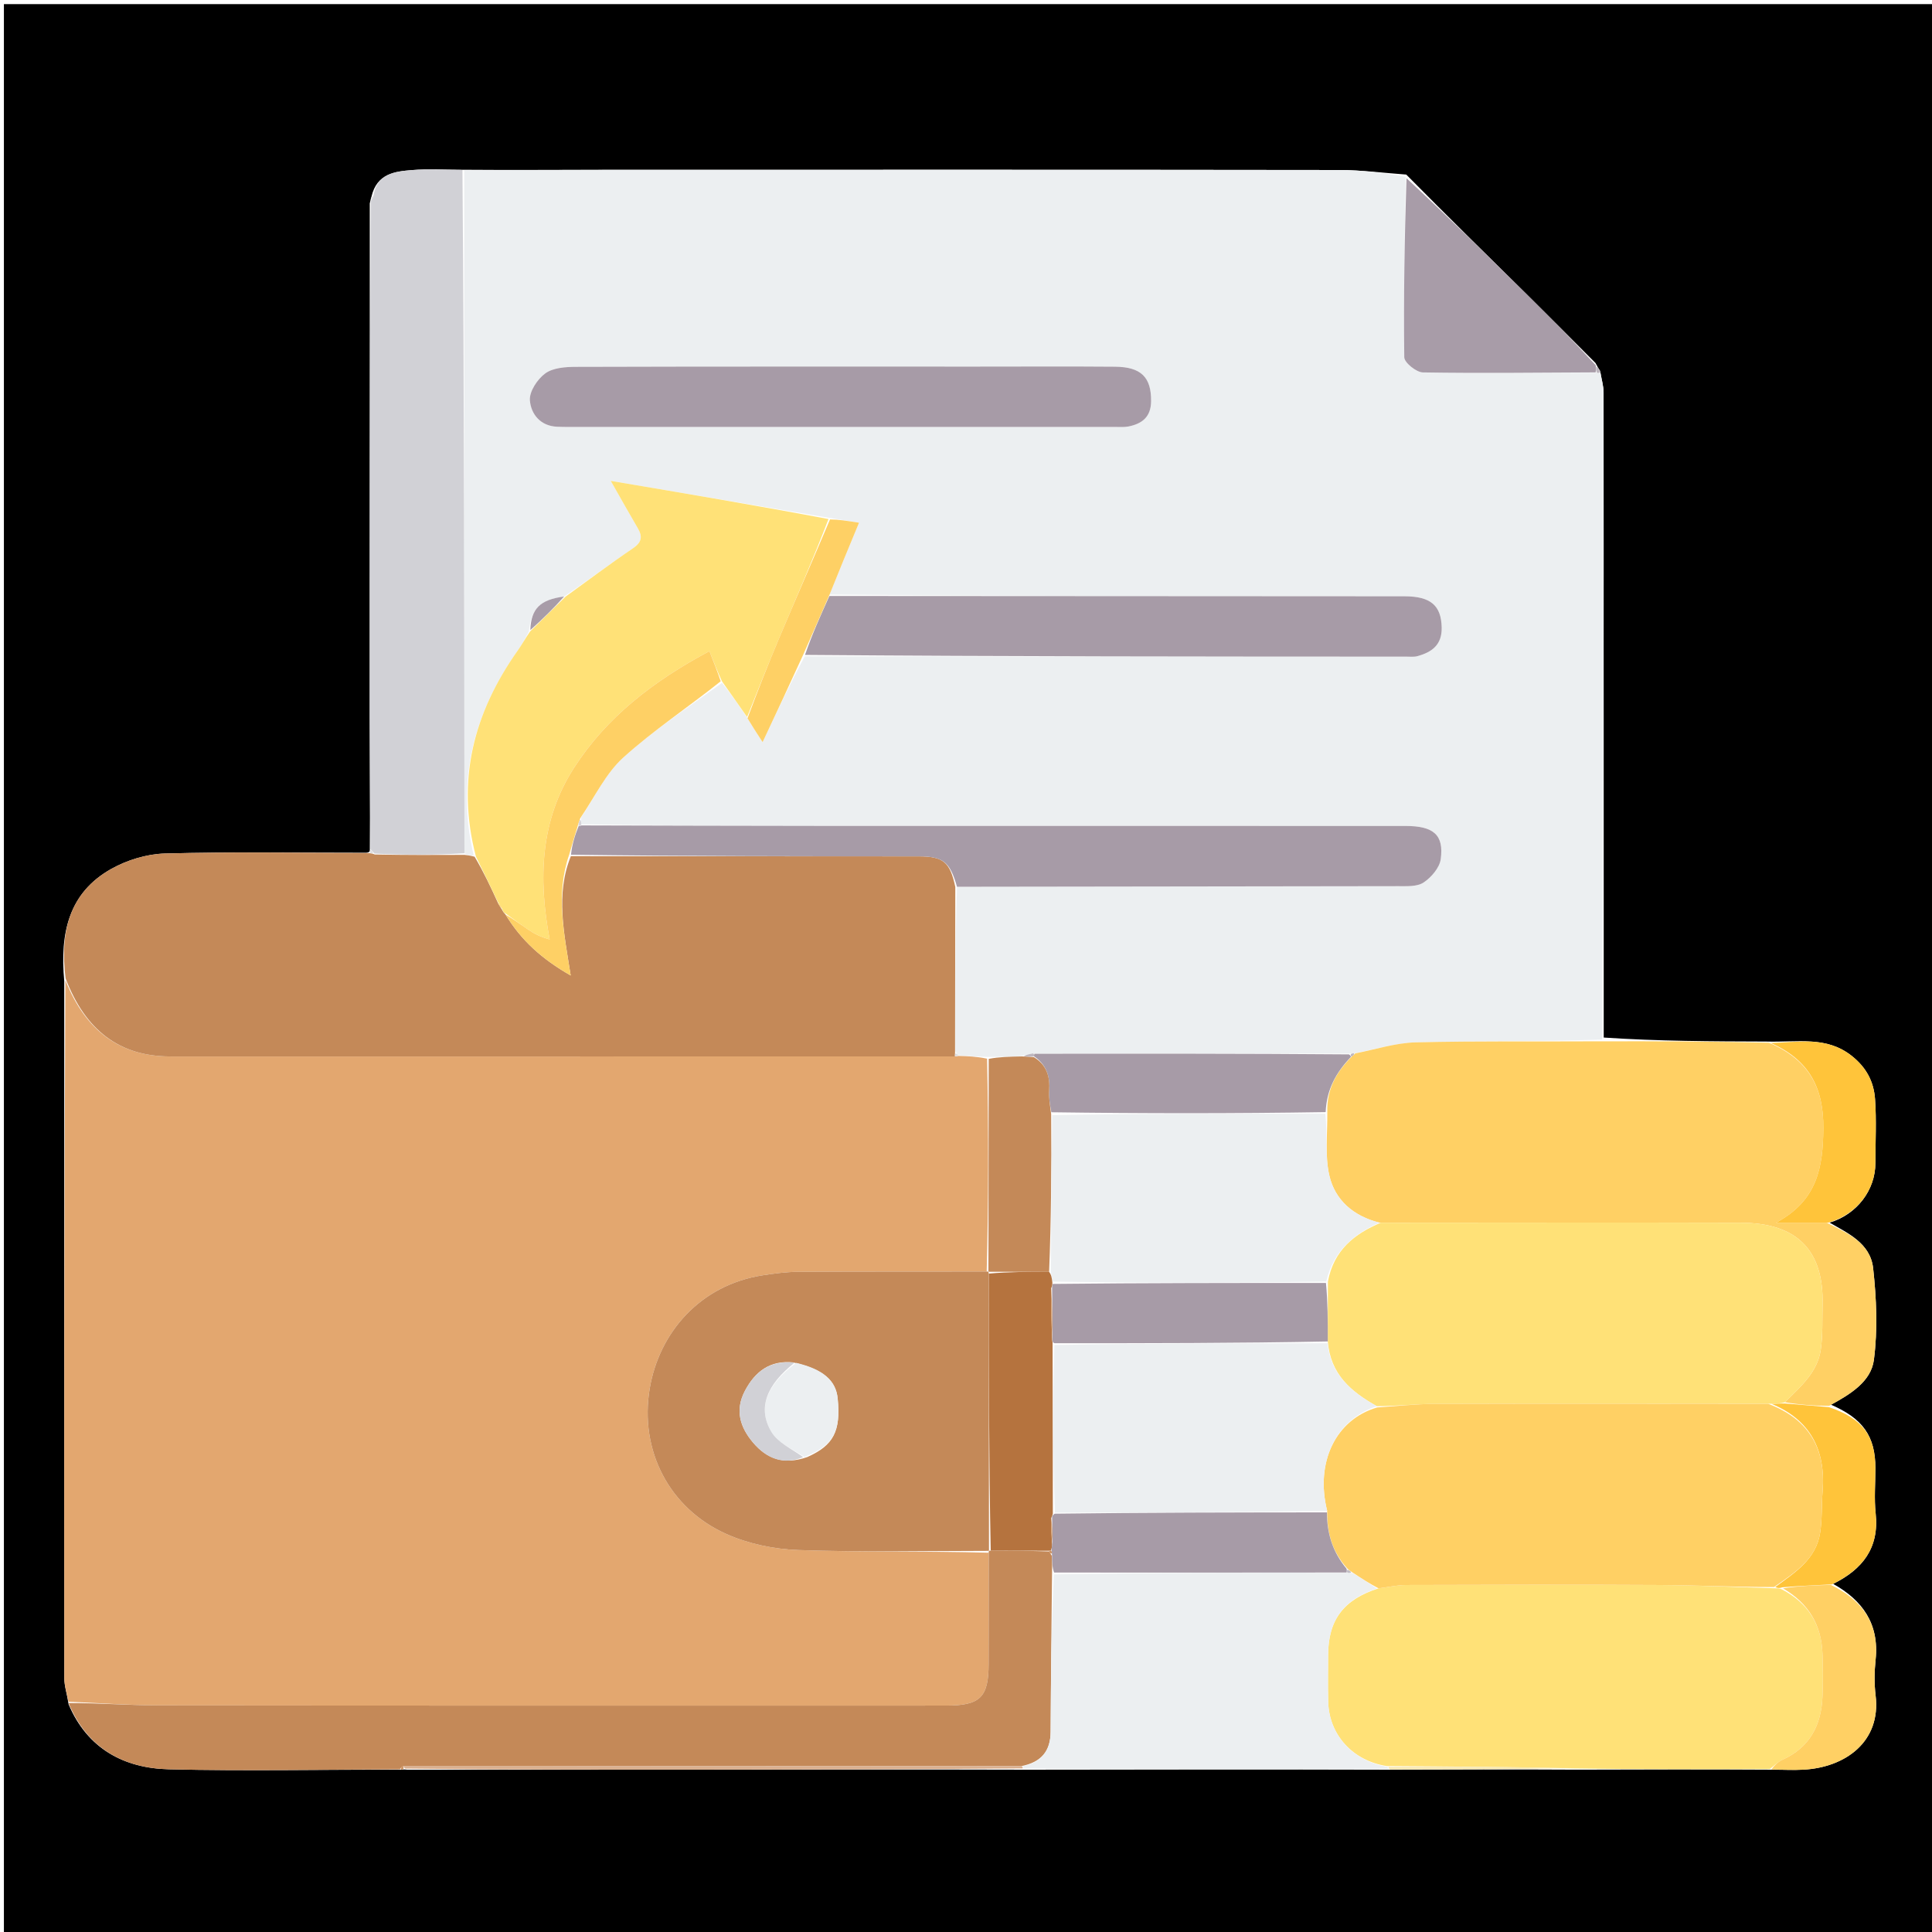
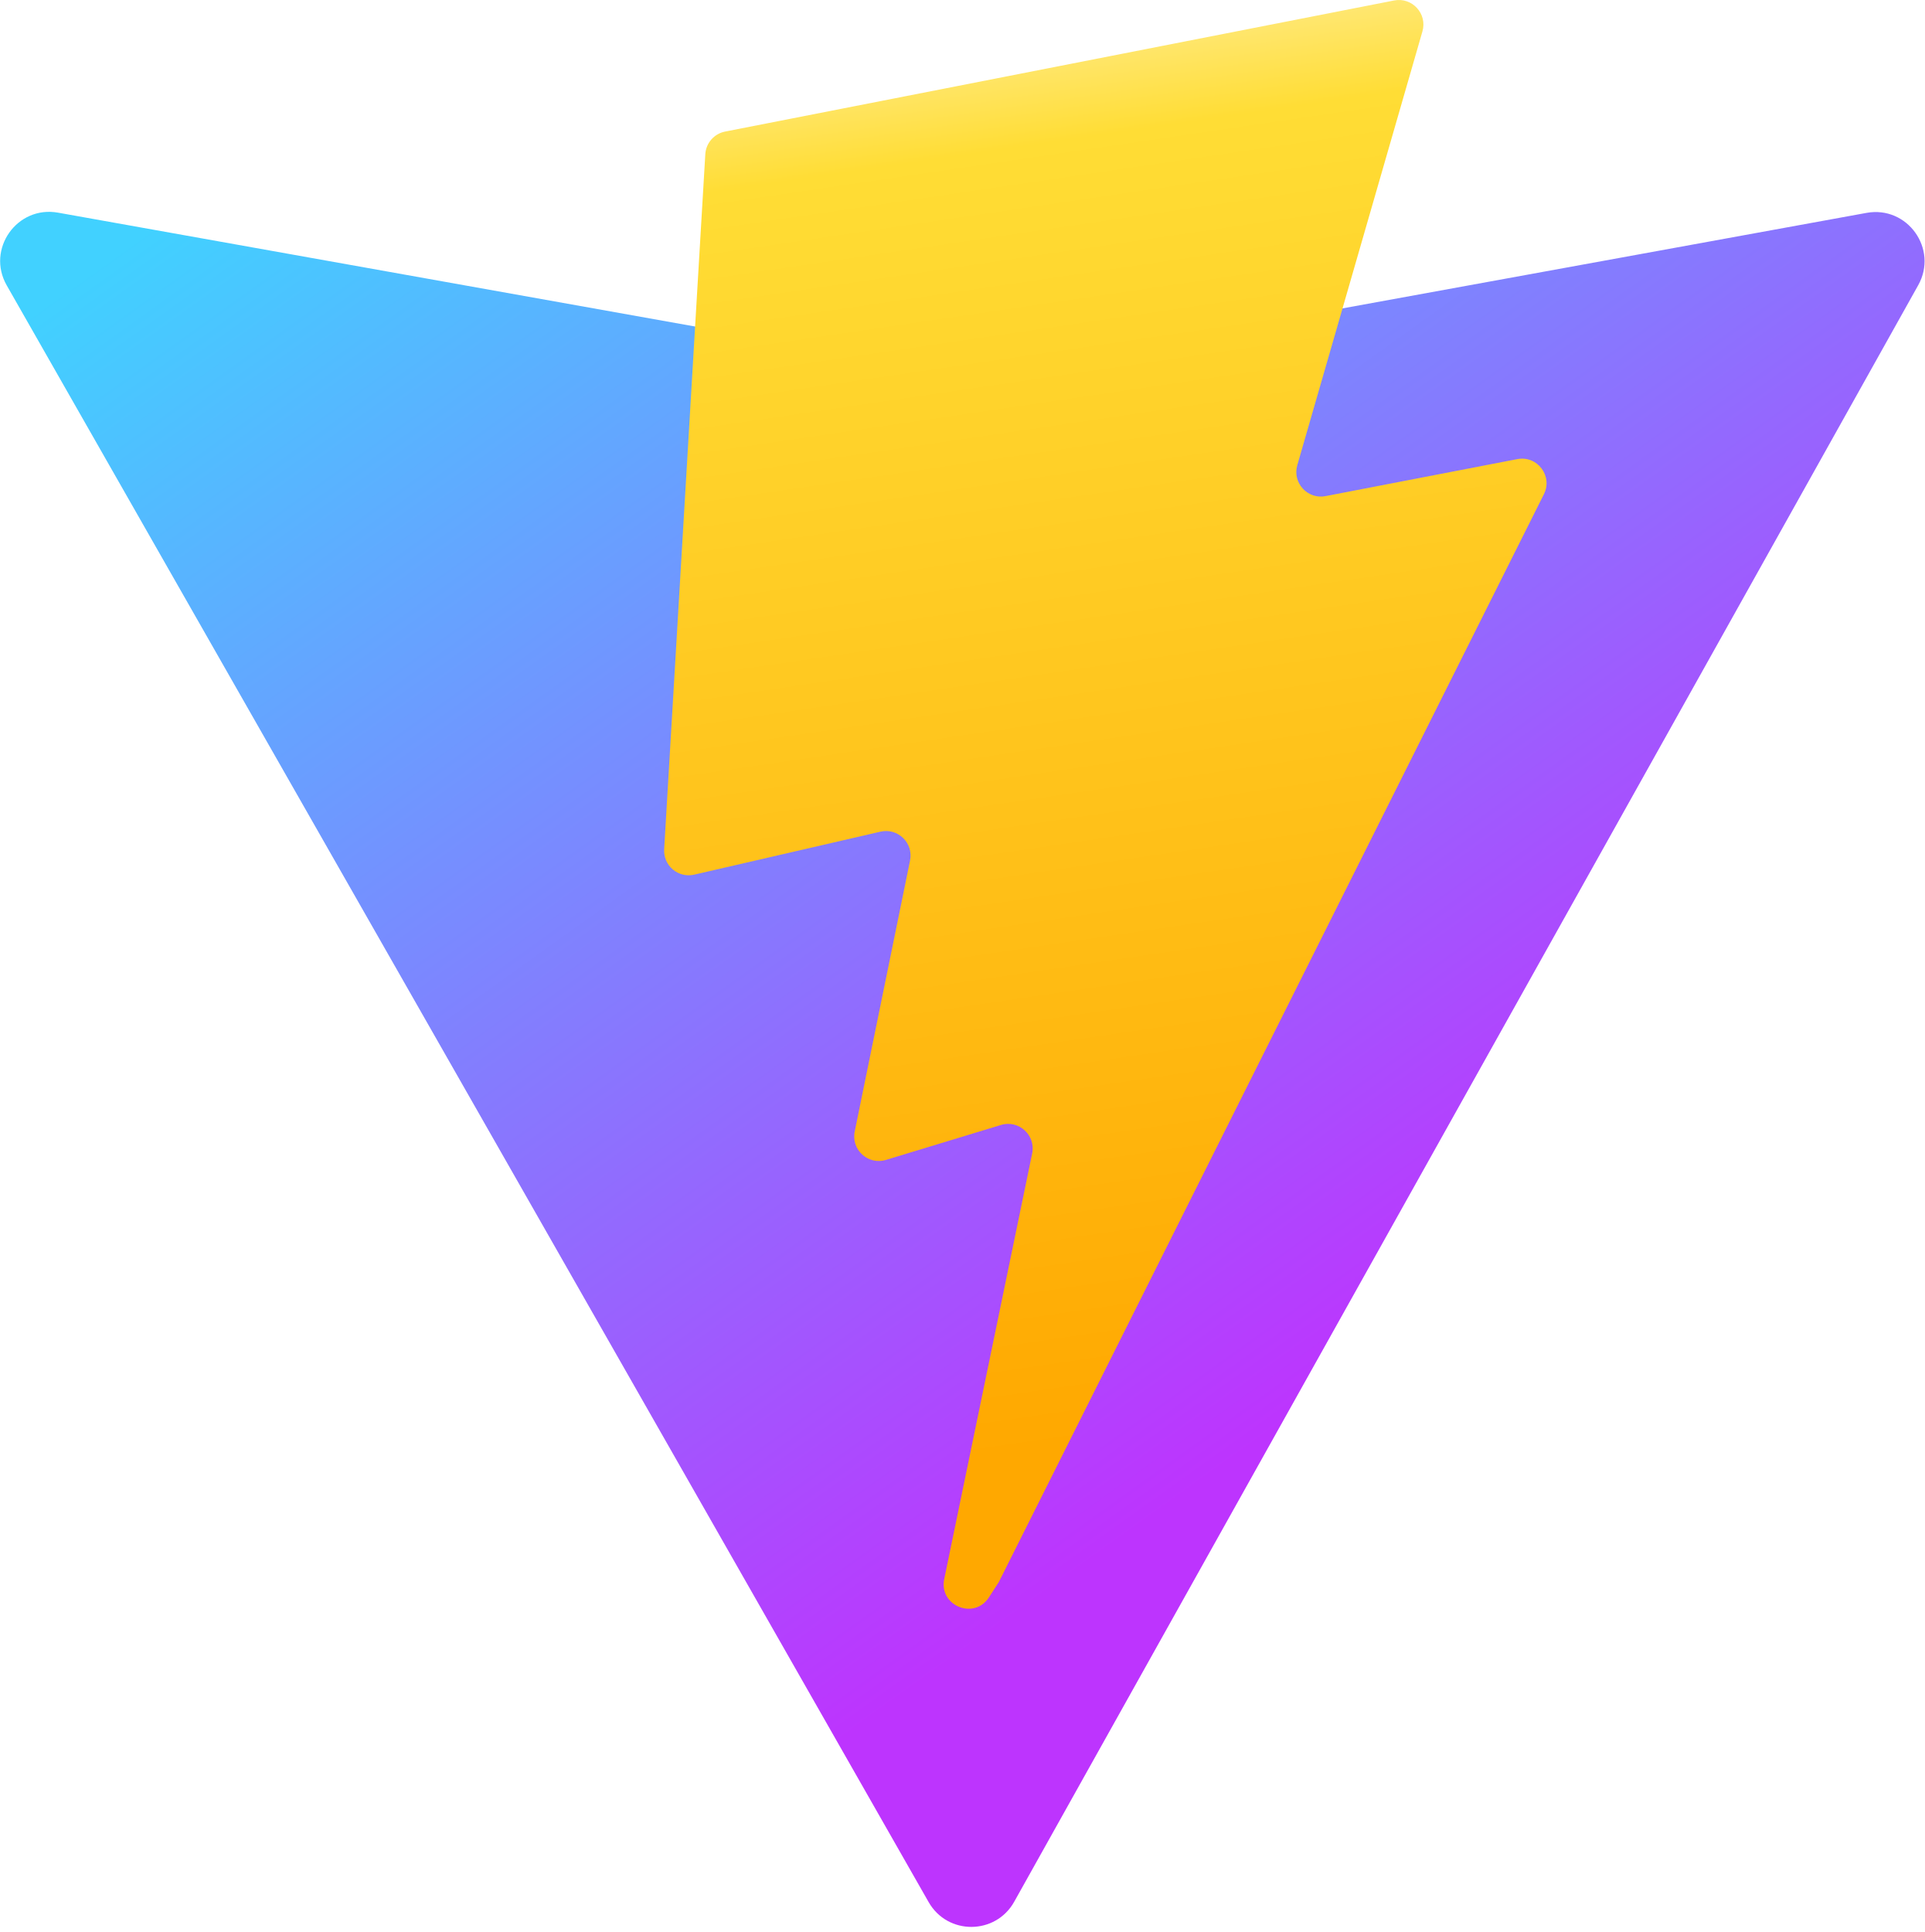
- <svg xmlns="http://www.w3.org/2000/svg" version="1.1" id="Layer_1" x="0px" y="0px" width="100%" viewBox="0 0 512 512" enable-background="new 0 0 512 512" xml:space="preserve">
-   <path fill="#000000" opacity="1" stroke="none" d=" M291,513   C194.024,513 97.547,513 1.035,513   C1.035,342.399 1.035,171.797 1.035,1.098   C171.56,1.098 342.12,1.098 512.84,1.098   C512.84,171.667 512.84,342.333 512.84,513   C439.13,513 365.315,513 291,513  M107.899,468.992   C133.009,468.994 158.118,469.016 183.227,468.994   C212.49,468.967 241.753,468.901 271.943,468.991   C303.975,468.942 336.008,468.893 368.958,468.992   C384.935,468.939 400.911,468.885 417.829,468.983   C434.882,468.933 451.936,468.883 469.904,468.991   C472.563,468.997 475.229,469.128 477.88,468.987   C489.092,468.392 498.526,461.527 497.056,449.329   C496.681,446.216 496.722,442.99 497.052,439.867   C498.072,430.198 493.469,424.039 485.813,419.743   C493.551,415.925 498.053,410.273 497.07,401.071   C496.648,397.123 496.999,393.092 496.999,389.098   C497,380.503 493.605,375.896 485.234,372.264   C490.334,369.495 495.859,366.161 496.607,360.344   C497.63,352.39 497.286,344.117 496.404,336.106   C495.663,329.383 489.549,326.735 484.858,324.014   C492.062,321.87 497,315.438 497,308.199   C497,302.554 497.307,296.888 496.907,291.272   C496.583,286.721 494.661,282.931 490.738,279.826   C483.994,274.487 476.44,276.259 468.099,276.02   C453.745,275.975 439.391,275.93 425.003,274.962   C425.002,217.973 425.008,160.985 424.965,103.996   C424.963,102.299 424.438,100.601 424.045,98.269   C423.715,97.781 423.385,97.294 422.816,96.192   C416.842,90.223 410.895,84.228 404.889,78.291   C394.308,67.833 383.691,57.411 372.674,46.263   C366.782,45.842 360.889,45.062 354.996,45.054   C290.334,44.966 225.671,44.992 161.009,45.005   C148.346,45.007 135.682,45.084 122.091,44.981   C117.77,44.988 113.426,44.721 109.133,45.076   C104.641,45.446 99.904,45.98 98.458,52.056   C98.357,52.361 98.255,52.667 97.991,53.9   C97.985,99.303 97.967,144.705 97.982,190.108   C97.986,201.745 98.091,213.382 98.005,225.481   C98.005,225.481 97.908,225.954 96.983,225.993   C79.225,225.995 61.459,225.712 43.714,226.188   C38.907,226.317 33.694,227.908 29.48,230.274   C18.291,236.555 15.836,247.131 17.026,259.984   C17.017,321.576 16.998,383.169 17.048,444.762   C17.05,446.832 17.761,448.901 18.185,451.675   C23.166,463.415 32.839,468.601 44.786,468.885   C65.185,469.371 85.605,468.935 106.493,468.995   C106.493,468.995 106.965,468.866 107.899,468.992  z" />
-   <path fill="#ECEFF1" opacity="1" stroke="none" d=" M123.019,45.127   C135.682,45.084 148.346,45.007 161.009,45.005   C225.671,44.992 290.334,44.966 354.996,45.054   C360.889,45.062 366.782,45.842 372.526,46.863   C372.225,63.202 371.939,78.943 372.146,94.677   C372.165,96.099 375.334,98.664 377.074,98.693   C392.337,98.949 407.607,98.75 423.191,98.766   C423.724,98.867 423.941,98.885 424.157,98.904   C424.438,100.601 424.963,102.299 424.965,103.996   C425.008,160.985 425.002,217.973 424.555,275.496   C407.778,276.055 391.442,275.835 375.121,276.242   C369.778,276.375 364.476,278.138 358.837,279.137   C358.311,279.163 358.104,279.206 357.437,279.211   C329.352,279.198 301.728,279.225 273.767,279.168   C272.606,279.342 271.782,279.599 270.515,279.911   C267.394,280.03 264.717,280.094 261.595,280.102   C258.764,279.973 256.378,279.9 253.899,279.663   C253.659,279.285 253.468,279.124 253.179,278.547   C253.138,263.737 253.151,249.394 253.617,235.003   C292.878,234.93 331.685,234.918 370.492,234.843   C372.789,234.838 375.542,235.015 377.263,233.873   C379.307,232.516 381.5,229.961 381.808,227.679   C382.681,221.224 379.895,218.889 372.459,218.887   C320.659,218.872 268.86,218.891 217.06,218.872   C196.075,218.864 175.09,218.786 154.075,218.456   C154.004,217.789 153.963,217.407 153.983,216.672   C157.699,211.062 160.56,204.925 165.188,200.746   C173.213,193.5 182.331,187.467 191.345,180.967   C193.794,184.013 195.89,187.017 198.093,190.351   C199.376,192.487 200.552,194.294 202.099,196.671   C205.959,188.445 209.378,181.158 213.276,173.922   C266.721,173.988 319.687,174.002 372.652,174.012   C373.651,174.012 374.701,174.141 375.638,173.884   C379.472,172.832 382.162,170.891 382.061,166.288   C381.934,160.501 379.205,158.029 372.193,158.024   C321.393,157.986 270.593,157.966 219.848,157.57   C222.408,151.164 224.912,145.128 227.651,138.529   C224.518,138.028 222.277,137.67 219.622,137.215   C200.456,133.952 181.703,130.787 161.853,127.437   C164.739,132.5 166.833,136.262 169.015,139.972   C170.354,142.25 170.053,143.743 167.703,145.334   C161.648,149.435 155.798,153.838 149.49,158.088   C143.128,158.904 140.731,161.319 140.155,167.377   C139.147,169.27 138.283,170.865 137.243,172.335   C125.565,188.827 120.814,206.753 125.535,226.756   C124.495,226.701 123.805,226.626 123.08,226.118   C123.038,165.499 123.028,105.313 123.019,45.127  M258.5,97.151   C223.179,97.151 187.858,97.115 152.537,97.22   C149.804,97.228 146.532,97.476 144.495,98.962   C142.408,100.486 140.242,103.771 140.426,106.103   C140.708,109.686 143.166,112.904 147.646,113.089   C148.644,113.13 149.644,113.148 150.643,113.148   C198.96,113.151 247.277,113.151 295.594,113.146   C296.759,113.146 297.957,113.243 299.083,113.014   C302.703,112.279 305.02,110.479 305.052,106.301   C305.1,100.027 302.469,97.238 295.487,97.18   C283.492,97.081 271.496,97.152 258.5,97.151  z" />
-   <path fill="#E3A76F" opacity="1" stroke="none" d=" M253.991,279.828   C256.378,279.9 258.764,279.973 261.582,280.558   C261.991,299.696 261.968,318.32 261.483,336.966   C244.54,336.992 228.059,336.95 211.579,337.044   C208.453,337.062 205.308,337.478 202.209,337.953   C185.461,340.523 174.67,353.246 172.189,367.932   C169.401,384.436 177.396,399.718 192.382,406.476   C198.249,409.122 205.084,410.546 211.541,410.777   C228.334,411.378 245.161,411.008 261.982,411.493   C261.992,421.615 262,431.27 261.997,440.925   C261.995,449.808 259.767,452 250.735,452   C181.319,452.002 111.903,452.035 42.488,451.956   C34.372,451.947 26.257,451.314 18.142,450.97   C17.761,448.901 17.05,446.832 17.048,444.762   C16.998,383.169 17.017,321.576 17.327,259.761   C22.667,273.138 31.761,279.966 45.121,279.969   C114.431,279.985 183.74,279.964 253.288,279.943   C253.526,279.931 253.991,279.828 253.991,279.828  z" />
-   <path fill="#C48958" opacity="1" stroke="none" d=" M253.05,279.955   C183.74,279.964 114.431,279.985 45.121,279.969   C31.761,279.966 22.667,273.138 17.387,259.3   C15.836,247.131 18.291,236.555 29.48,230.274   C33.694,227.908 38.907,226.317 43.714,226.188   C61.459,225.712 79.225,225.995 97.7,226.067   C98.595,226.174 98.773,226.206 99.308,226.446   C107.48,226.62 115.297,226.585 123.114,226.551   C123.805,226.626 124.495,226.701 125.782,227.04   C128.227,231.209 130.077,235.113 131.972,239.309   C132.353,240.055 132.689,240.509 133.109,241.189   C133.352,241.712 133.59,241.919 133.976,242.374   C138.127,249.204 143.59,254.149 151.241,258.518   C149.468,247.249 147.188,237.039 151.282,226.895   C182.327,226.918 212.891,226.921 243.455,226.944   C250.006,226.949 251.758,228.447 253.164,235.051   C253.151,249.394 253.138,263.737 253.097,278.775   C253.069,279.47 253.05,279.955 253.05,279.955  z" />
-   <path fill="#FFD064" opacity="1" stroke="none" d=" M359.155,279.155   C364.476,278.138 369.778,276.375 375.121,276.242   C391.442,275.835 407.778,276.055 424.573,275.957   C439.391,275.93 453.745,275.975 468.794,276.33   C479.413,280.862 483.315,288.263 483.204,299.096   C483.1,309.302 481.673,318.178 470.631,324.041   C476.146,324.041 480.131,324.041 484.116,324.041   C489.549,326.735 495.663,329.383 496.404,336.106   C497.286,344.117 497.63,352.39 496.607,360.344   C495.859,366.161 490.334,369.495 484.749,372.565   C480.497,372.554 476.731,372.243 473.033,371.606   C477.228,367.417 481.662,363.64 482.523,357.669   C483.089,353.748 482.895,349.714 482.994,345.73   C483.345,331.568 476.46,324.082 461.387,324.038   C429.566,323.946 397.745,324.025 365.559,324.016   C358.595,322.262 353.815,317.993 352.309,311.62   C351.072,306.379 351.814,300.67 351.752,294.741   C351.571,288.564 354.204,284.072 358.246,279.99   C358.702,279.642 358.929,279.399 359.155,279.155  z" />
-   <path fill="#FFE177" opacity="1" stroke="none" d=" M468.99,468.832   C451.936,468.883 434.882,468.933 417.043,468.656   C400.154,468.238 384.05,468.148 367.56,468.029   C358.473,466.659 352.207,459.712 351.984,451.022   C351.878,446.876 351.94,442.726 351.961,438.578   C352.008,429.338 356.002,423.917 365.324,420.928   C368.031,420.587 370.313,420.046 372.597,420.04   C395.014,419.976 417.432,419.91 439.848,420.042   C449.937,420.102 460.024,420.606 470.427,420.91   C471.165,420.913 471.587,420.914 472.197,421.195   C479.326,424.903 482.69,430.633 482.973,438.228   C483.116,442.053 483.136,445.894 482.969,449.717   C482.64,457.266 479.562,463.121 472.348,466.364   C471.109,466.921 470.103,467.996 468.99,468.832  z" />
-   <path fill="#C48958" opacity="1" stroke="none" d=" M18.163,451.323   C26.257,451.314 34.372,451.947 42.488,451.956   C111.903,452.035 181.319,452.002 250.735,452   C259.767,452 261.995,449.808 261.997,440.925   C262,431.27 261.992,421.615 262.011,411.463   C262.033,410.967 262.093,410.908 262.548,410.937   C267.993,410.966 272.981,410.965 278.054,411.153   C278.271,411.585 278.457,411.779 278.751,412.32   C278.827,414.042 278.847,415.366 278.8,417.175   C278.626,431.428 278.497,445.196 278.428,458.964   C278.402,464.005 275.987,467.011 270.618,468.049   C215.751,468.01 161.359,468.002 106.766,468.093   C106.31,468.366 106.127,468.598 106.016,468.886   C85.605,468.935 65.185,469.371 44.786,468.885   C32.839,468.601 23.166,463.415 18.163,451.323  z" />
-   <path fill="#D1D1D6" opacity="1" stroke="none" d=" M123.08,226.118   C115.297,226.585 107.48,226.62 99.243,226.201   C98.598,225.505 98.373,225.262 98.149,225.019   C98.091,213.382 97.986,201.745 97.982,190.108   C97.967,144.705 97.985,99.303 98.261,53.301   C98.735,52.463 98.88,52.191 98.965,51.888   C99.904,45.98 104.641,45.446 109.133,45.076   C113.426,44.721 117.77,44.988 122.555,45.054   C123.028,105.313 123.038,165.499 123.08,226.118  z" />
-   <path fill="#ECEFF1" opacity="1" stroke="none" d=" M271.093,468.079   C275.987,467.011 278.402,464.005 278.428,458.964   C278.497,445.196 278.626,431.428 279.278,417.228   C305.504,416.774 331.184,416.751 357.2,416.798   C357.764,416.855 357.992,416.842 358.553,416.915   C360.89,418.325 362.895,419.65 364.9,420.975   C356.002,423.917 352.008,429.338 351.961,438.578   C351.94,442.726 351.878,446.876 351.984,451.022   C352.207,459.712 358.473,466.659 367.588,468.224   C368.003,468.45 368.04,468.844 368.04,468.844   C336.008,468.893 303.975,468.942 271.485,468.727   C271.028,468.463 271.093,468.079 271.093,468.079  z" />
-   <path fill="#A89CA8" opacity="1" stroke="none" d=" M422.875,98.685   C407.607,98.75 392.337,98.949 377.074,98.693   C375.334,98.664 372.165,96.099 372.146,94.677   C371.939,78.943 372.225,63.202 372.733,47.218   C383.691,57.411 394.308,67.833 404.889,78.291   C410.895,84.228 416.842,90.223 422.908,96.813   C422.958,97.851 422.916,98.268 422.875,98.685  z" />
-   <path fill="#FFD064" opacity="1" stroke="none" d=" M469.447,468.912   C470.103,467.996 471.109,466.921 472.348,466.364   C479.562,463.121 482.64,457.266 482.969,449.717   C483.136,445.894 483.116,442.053 482.973,438.228   C482.69,430.633 479.326,424.903 472.509,420.932   C476.816,420.262 480.999,420.135 485.183,420.008   C493.469,424.039 498.072,430.198 497.052,439.867   C496.722,442.99 496.681,446.216 497.056,449.329   C498.526,461.527 489.092,468.392 477.88,468.987   C475.229,469.128 472.563,468.997 469.447,468.912  z" />
-   <path fill="#FFC43A" opacity="1" stroke="none" d=" M484.487,324.027   C480.131,324.041 476.146,324.041 470.631,324.041   C481.673,318.178 483.1,309.302 483.204,299.096   C483.315,288.263 479.413,280.862 469.259,276.402   C476.44,276.259 483.994,274.487 490.738,279.826   C494.661,282.931 496.583,286.721 496.907,291.272   C497.307,296.888 497,302.554 497,308.199   C497,315.438 492.062,321.87 484.487,324.027  z" />
-   <path fill="#FFC43A" opacity="1" stroke="none" d=" M485.498,419.876   C480.999,420.135 476.816,420.262 472.32,420.652   C471.587,420.914 471.165,420.913 470.465,420.58   C475.652,416.739 481.285,413.271 482.368,406.114   C482.911,402.527 482.721,398.835 483.008,395.202   C483.882,384.145 479.638,376.209 469.472,372.036   C470.895,371.995 471.93,371.964 472.965,371.933   C476.731,372.243 480.497,372.554 484.678,372.904   C493.605,375.896 497,380.503 496.999,389.098   C496.999,393.092 496.648,397.123 497.07,401.071   C498.053,410.273 493.551,415.925 485.498,419.876  z" />
-   <path fill="#DAB090" opacity="1" stroke="none" d=" M270.618,468.049   C271.093,468.079 271.028,468.463 271.022,468.658   C241.753,468.901 212.49,468.967 183.227,468.994   C158.118,469.016 133.009,468.994 107.428,468.711   C106.957,468.43 106.967,467.994 106.967,467.994   C161.359,468.002 215.751,468.01 270.618,468.049  z" />
-   <path fill="#F7E8B2" opacity="1" stroke="none" d=" M368.499,468.918   C368.04,468.844 368.003,468.45 367.975,468.254   C384.05,468.148 400.154,468.238 416.573,468.58   C400.911,468.885 384.935,468.939 368.499,468.918  z" />
-   <path fill="#BEB7BF" opacity="1" stroke="none" d=" M423.191,98.766   C422.916,98.268 422.958,97.851 423.027,97.12   C423.385,97.294 423.715,97.781 424.101,98.587   C423.941,98.885 423.724,98.867 423.191,98.766  z" />
-   <path fill="#DEDEE0" opacity="1" stroke="none" d=" M98.077,225.25   C98.373,225.262 98.598,225.505 98.887,225.993   C98.773,226.206 98.595,226.174 98.163,226.048   C97.908,225.954 98.005,225.481 98.077,225.25  z" />
-   <path fill="#DEDEE0" opacity="1" stroke="none" d=" M98.712,51.972   C98.88,52.191 98.735,52.463 98.341,52.837   C98.255,52.667 98.357,52.361 98.712,51.972  z" />
-   <path fill="#CD915F" opacity="1" stroke="none" d=" M106.766,468.093   C106.967,467.994 106.957,468.43 106.961,468.648   C106.965,468.866 106.493,468.995 106.255,468.941   C106.127,468.598 106.31,468.366 106.766,468.093  z" />
-   <path fill="#FFE177" opacity="1" stroke="none" d=" M131.927,239.017   C130.077,235.113 128.227,231.209 126.131,227.021   C120.814,206.753 125.565,188.827 137.243,172.335   C138.283,170.865 139.147,169.27 140.481,167.339   C143.868,164.004 146.867,161.062 149.866,158.121   C155.798,153.838 161.648,149.435 167.703,145.334   C170.053,143.743 170.354,142.25 169.015,139.972   C166.833,136.262 164.739,132.5 161.853,127.437   C181.703,130.787 200.456,133.952 219.555,137.553   C215.441,148.312 210.923,158.61 206.542,168.965   C203.59,175.942 200.83,182.999 197.985,190.021   C195.89,187.017 193.794,184.013 191.35,180.587   C190.072,177.809 189.143,175.453 188.002,172.559   C173.164,180.493 160.802,189.991 152.106,203.503   C143.173,217.382 142.616,232.836 145.669,248.962   C143.225,248.286 141.676,247.482 140.235,246.519   C138.086,245.083 136.013,243.534 133.907,242.034   C133.59,241.919 133.352,241.712 133.078,240.893   C132.618,239.92 132.273,239.468 131.927,239.017  z" />
-   <path fill="#A79BA7" opacity="1" stroke="none" d=" M253.617,235.003   C251.758,228.447 250.006,226.949 243.455,226.944   C212.891,226.921 182.327,226.918 151.319,226.515   C151.61,223.74 152.345,221.357 153.343,218.942   C153.772,218.854 153.939,218.798 154.105,218.741   C175.09,218.786 196.075,218.864 217.06,218.872   C268.86,218.891 320.659,218.872 372.459,218.887   C379.895,218.889 382.681,221.224 381.808,227.679   C381.5,229.961 379.307,232.516 377.263,233.873   C375.542,235.015 372.789,234.838 370.492,234.843   C331.685,234.918 292.878,234.93 253.617,235.003  z" />
-   <path fill="#A79BA7" opacity="1" stroke="none" d=" M219.793,157.94   C270.593,157.966 321.393,157.986 372.193,158.024   C379.205,158.029 381.934,160.501 382.061,166.288   C382.162,170.891 379.472,172.832 375.638,173.884   C374.701,174.141 373.651,174.012 372.652,174.012   C319.687,174.002 266.721,173.988 213.338,173.558   C215.212,168.075 217.502,163.008 219.793,157.94  z" />
-   <path fill="#A79BA7" opacity="1" stroke="none" d=" M259,97.151   C271.496,97.152 283.492,97.081 295.487,97.18   C302.469,97.238 305.1,100.027 305.052,106.301   C305.02,110.479 302.703,112.279 299.083,113.014   C297.957,113.243 296.759,113.146 295.594,113.146   C247.277,113.151 198.96,113.151 150.643,113.148   C149.644,113.148 148.644,113.13 147.646,113.089   C143.166,112.904 140.708,109.686 140.426,106.103   C140.242,103.771 142.408,100.486 144.495,98.962   C146.532,97.476 149.804,97.228 152.537,97.22   C187.858,97.115 223.179,97.151 259,97.151  z" />
-   <path fill="#A79BA7" opacity="1" stroke="none" d=" M358.016,280.093   C354.204,284.072 351.571,288.564 351.314,294.724   C326.831,295.113 302.86,295.092 278.616,294.762   C278.228,292.65 277.915,290.833 278.041,289.047   C278.307,285.287 277.362,282.195 274.012,279.926   C274.038,279.7 274.104,279.251 274.104,279.251   C301.728,279.225 329.352,279.198 357.466,279.421   C357.956,279.67 358.016,280.093 358.016,280.093  z" />
-   <path fill="#C48958" opacity="1" stroke="none" d=" M273.985,280.151   C277.362,282.195 278.307,285.287 278.041,289.047   C277.915,290.833 278.228,292.65 278.568,295.221   C278.68,309.684 278.566,323.38 278.025,337.058   C272.416,337.045 267.235,337.05 262.027,337.027   C262,337 261.946,336.945 261.946,336.945   C261.968,318.32 261.991,299.696 262.027,280.614   C264.717,280.094 267.394,280.03 270.892,279.962   C272.47,280.022 273.227,280.087 273.985,280.151  z" />
-   <path fill="#FED065" opacity="1" stroke="none" d=" M153.081,218.974   C152.345,221.357 151.61,223.74 150.838,226.503   C147.188,237.039 149.468,247.249 151.241,258.518   C143.59,254.149 138.127,249.204 133.976,242.374   C136.013,243.534 138.086,245.083 140.235,246.519   C141.676,247.482 143.225,248.286 145.669,248.962   C142.616,232.836 143.173,217.382 152.106,203.503   C160.802,189.991 173.164,180.493 188.002,172.559   C189.143,175.453 190.072,177.809 190.996,180.545   C182.331,187.467 173.213,193.5 165.188,200.746   C160.56,204.925 157.699,211.062 153.768,216.849   C153.355,217.911 153.218,218.442 153.081,218.974  M146.485,250.568   C146.485,250.568 146.436,250.476 146.485,250.568  z" />
-   <path fill="#FED065" opacity="1" stroke="none" d=" M219.848,157.57   C217.502,163.008 215.212,168.075 212.859,173.507   C209.378,181.158 205.959,188.445 202.099,196.671   C200.552,194.294 199.376,192.487 198.093,190.351   C200.83,182.999 203.59,175.942 206.542,168.965   C210.923,158.61 215.441,148.312 219.968,137.651   C222.277,137.67 224.518,138.028 227.651,138.529   C224.912,145.128 222.408,151.164 219.848,157.57  z" />
-   <path fill="#A89CA8" opacity="1" stroke="none" d=" M149.49,158.088   C146.867,161.062 143.868,164.004 140.542,166.983   C140.731,161.319 143.128,158.904 149.49,158.088  z" />
-   <path fill="#BEB7BF" opacity="1" stroke="none" d=" M274.012,279.926   C273.227,280.087 272.47,280.022 271.335,279.907   C271.782,279.599 272.606,279.342 273.767,279.168   C274.104,279.251 274.038,279.7 274.012,279.926  z" />
-   <path fill="#D5D3D9" opacity="1" stroke="none" d=" M153.343,218.942   C153.218,218.442 153.355,217.911 153.707,217.202   C153.963,217.407 154.004,217.789 154.075,218.456   C153.939,218.798 153.772,218.854 153.343,218.942  z" />
-   <path fill="#BEB7BF" opacity="1" stroke="none" d=" M358.246,279.99   C358.016,280.093 357.956,279.67 357.926,279.46   C358.104,279.206 358.311,279.163 358.837,279.137   C358.929,279.399 358.702,279.642 358.246,279.99  z" />
-   <path fill="#DEDEE0" opacity="1" stroke="none" d=" M253.288,279.943   C253.05,279.955 253.069,279.47 253.151,279.242   C253.468,279.124 253.659,279.285 253.899,279.663   C253.991,279.828 253.526,279.931 253.288,279.943  z" />
-   <path fill="#C48958" opacity="1" stroke="none" d=" M262.004,410.996   C245.161,411.008 228.334,411.378 211.541,410.777   C205.084,410.546 198.249,409.122 192.382,406.476   C177.396,399.718 169.401,384.436 172.189,367.932   C174.67,353.246 185.461,340.523 202.209,337.953   C205.308,337.478 208.453,337.062 211.579,337.044   C228.059,336.95 244.54,336.992 261.483,336.966   C261.946,336.945 262,337 262.008,337.489   C262.041,362.288 262.067,386.598 262.093,410.908   C262.093,410.908 262.033,410.967 262.004,410.996  M213.955,386.126   C220.916,383.031 222.852,379.298 221.994,370.624   C221.516,365.792 218.111,362.862 210.181,361.048   C204.085,360.443 200.133,363.432 197.415,368.587   C194.713,373.713 196.126,378.221 199.565,382.292   C203.196,386.589 207.706,388.333 213.955,386.126  z" />
-   <path fill="#FED065" opacity="1" stroke="none" d=" M131.972,239.309   C132.273,239.468 132.618,239.92 132.995,240.667   C132.689,240.509 132.353,240.055 131.972,239.309  z" />
-   <path fill="#FFE177" opacity="1" stroke="none" d=" M473.033,371.606   C471.93,371.964 470.895,371.995 468.994,372.019   C438.857,372.009 409.586,371.959 380.315,372.047   C375.201,372.062 370.09,372.658 364.873,372.658   C358.012,368.807 352.609,364.214 351.877,355.501   C351.896,350.023 351.872,345.008 351.911,339.622   C353.463,331.281 358.948,326.975 365.923,324.034   C397.745,324.025 429.566,323.946 461.387,324.038   C476.46,324.082 483.345,331.568 482.994,345.73   C482.895,349.714 483.089,353.748 482.523,357.669   C481.662,363.64 477.228,367.417 473.033,371.606  z" />
-   <path fill="#ECEFF1" opacity="1" stroke="none" d=" M365.559,324.016   C358.948,326.975 353.463,331.281 351.457,339.619   C326.971,339.991 303.003,339.996 278.958,339.633   C278.738,338.535 278.595,337.805 278.452,337.075   C278.566,323.38 278.68,309.684 278.842,295.53   C302.86,295.092 326.831,295.113 351.24,295.152   C351.814,300.67 351.072,306.379 352.309,311.62   C353.815,317.993 358.595,322.262 365.559,324.016  z" />
-   <path fill="#FFD064" opacity="1" stroke="none" d=" M364.977,372.986   C370.09,372.658 375.201,372.062 380.315,372.047   C409.586,371.959 438.857,372.009 468.606,372.029   C479.638,376.209 483.882,384.145 483.008,395.202   C482.721,398.835 482.911,402.527 482.368,406.114   C481.285,413.271 475.652,416.739 470.149,420.578   C460.024,420.606 449.937,420.102 439.848,420.042   C417.432,419.91 395.014,419.976 372.597,420.04   C370.313,420.046 368.031,420.587 365.324,420.928   C362.895,419.65 360.89,418.325 358.403,416.704   C357.643,416.208 357.365,416.008 356.919,415.513   C353.027,411.125 351.656,406.201 351.715,400.4   C348.474,387.509 354.018,376.166 364.977,372.986  z" />
-   <path fill="#B5733E" opacity="1" stroke="none" d=" M278.025,337.058   C278.595,337.805 278.738,338.535 278.89,339.884   C278.871,340.673 278.843,340.845 278.58,341.343   C278.499,346.111 278.654,350.552 278.846,355.241   C278.93,355.648 278.975,355.809 278.948,356.435   C278.95,371.561 279.025,386.22 279.011,401.158   C278.885,401.629 278.849,401.821 278.591,402.302   C278.517,404.723 278.665,406.855 278.817,409.3   C278.764,410.027 278.707,410.44 278.481,410.884   C278.311,410.914 277.97,410.964 277.97,410.964   C272.981,410.965 267.993,410.966 262.548,410.937   C262.067,386.598 262.041,362.288 262.035,337.516   C267.235,337.05 272.416,337.045 278.025,337.058  z" />
-   <path fill="#A79BA7" opacity="1" stroke="none" d=" M278.651,410.853   C278.707,410.44 278.764,410.027 278.878,408.868   C278.895,406.086 278.854,404.05 278.814,402.013   C278.849,401.821 278.885,401.629 279.471,401.144   C303.902,400.832 327.781,400.812 351.661,400.792   C351.656,406.201 353.027,411.125 356.859,415.742   C356.966,416.267 356.864,416.728 356.864,416.728   C331.184,416.751 305.504,416.774 279.346,416.744   C278.847,415.366 278.827,414.042 278.79,412.051   C278.732,411.208 278.691,411.03 278.651,410.853  z" />
-   <path fill="#CD915F" opacity="1" stroke="none" d=" M278.481,410.884   C278.691,411.03 278.732,411.208 278.734,411.653   C278.457,411.779 278.271,411.585 278.054,411.153   C277.97,410.964 278.311,410.914 278.481,410.884  z" />
-   <path fill="#C2BDC4" opacity="1" stroke="none" d=" M357.2,416.798   C356.864,416.728 356.966,416.267 357.026,416.037   C357.365,416.008 357.643,416.208 358.071,416.619   C357.992,416.842 357.764,416.855 357.2,416.798  z" />
-   <path fill="#FFE177" opacity="1" stroke="none" d=" M146.461,250.522   C146.436,250.476 146.485,250.568 146.461,250.522  z" />
-   <path fill="#ECEFF1" opacity="1" stroke="none" d=" M211.011,361.175   C218.111,362.862 221.516,365.792 221.994,370.624   C222.852,379.298 220.916,383.031 213.213,386.099   C209.746,383.928 206.157,382.309 204.472,379.534   C200.611,373.179 203.167,366.958 211.011,361.175  z" />
-   <path fill="#D1D1D6" opacity="1" stroke="none" d=" M210.596,361.112   C203.167,366.958 200.611,373.179 204.472,379.534   C206.157,382.309 209.746,383.928 212.86,386.141   C207.706,388.333 203.196,386.589 199.565,382.292   C196.126,378.221 194.713,373.713 197.415,368.587   C200.133,363.432 204.085,360.443 210.596,361.112  z" />
-   <path fill="#ECEFF1" opacity="1" stroke="none" d=" M351.715,400.4   C327.781,400.812 303.902,400.832 279.562,400.866   C279.025,386.22 278.95,371.561 279.414,356.44   C303.914,355.974 327.873,355.968 351.833,355.963   C352.609,364.214 358.012,368.807 364.873,372.658   C354.018,376.166 348.474,387.509 351.715,400.4  z" />
-   <path fill="#A79BA7" opacity="1" stroke="none" d=" M351.877,355.501   C327.873,355.968 303.914,355.974 279.487,355.975   C278.975,355.809 278.93,355.648 278.909,354.781   C278.895,349.722 278.855,345.369 278.816,341.016   C278.843,340.845 278.871,340.673 278.967,340.251   C303.003,339.996 326.971,339.991 351.393,339.989   C351.872,345.008 351.896,350.023 351.877,355.501  z" />
-   <path fill="#CD915F" opacity="1" stroke="none" d=" M278.58,341.343   C278.855,345.369 278.895,349.722 278.871,354.534   C278.654,350.552 278.499,346.111 278.58,341.343  z" />
-   <path fill="#CD915F" opacity="1" stroke="none" d=" M278.591,402.302   C278.854,404.05 278.895,406.086 278.874,408.555   C278.665,406.855 278.517,404.723 278.591,402.302  z" />
+ <svg xmlns="http://www.w3.org/2000/svg" aria-hidden="true" role="img" class="iconify iconify--logos" width="31.88" height="32" preserveAspectRatio="xMidYMid meet" viewBox="0 0 256 257">
+   <defs>
+     <linearGradient id="IconifyId1813088fe1fbc01fb466" x1="-.828%" x2="57.636%" y1="7.652%" y2="78.411%">
+       <stop offset="0%" stop-color="#41D1FF" />
+       <stop offset="100%" stop-color="#BD34FE" />
+     </linearGradient>
+     <linearGradient id="IconifyId1813088fe1fbc01fb467" x1="43.376%" x2="50.316%" y1="2.242%" y2="89.03%">
+       <stop offset="0%" stop-color="#FFEA83" />
+       <stop offset="8.333%" stop-color="#FFDD35" />
+       <stop offset="100%" stop-color="#FFA800" />
+     </linearGradient>
+   </defs>
+   <path fill="url(#IconifyId1813088fe1fbc01fb466)" d="M255.153 37.938L134.897 252.976c-2.483 4.44-8.862 4.466-11.382.048L.875 37.958c-2.746-4.814 1.371-10.646 6.827-9.67l120.385 21.517a6.537 6.537 0 0 0 2.322-.004l117.867-21.483c5.438-.991 9.574 4.796 6.877 9.62Z" />
+   <path fill="url(#IconifyId1813088fe1fbc01fb467)" d="M185.432.063L96.44 17.501a3.268 3.268 0 0 0-2.634 3.014l-5.474 92.456a3.268 3.268 0 0 0 3.997 3.378l24.777-5.718c2.318-.535 4.413 1.507 3.936 3.838l-7.361 36.047c-.495 2.426 1.782 4.5 4.151 3.78l15.304-4.649c2.372-.72 4.652 1.36 4.15 3.788l-11.698 56.621c-.732 3.542 3.979 5.473 5.943 2.437l1.313-2.028l72.516-144.72c1.215-2.423-.88-5.186-3.54-4.672l-25.505 4.922c-2.396.462-4.435-1.77-3.759-4.114l16.646-57.705c.677-2.35-1.37-4.583-3.769-4.113Z" />
</svg>
